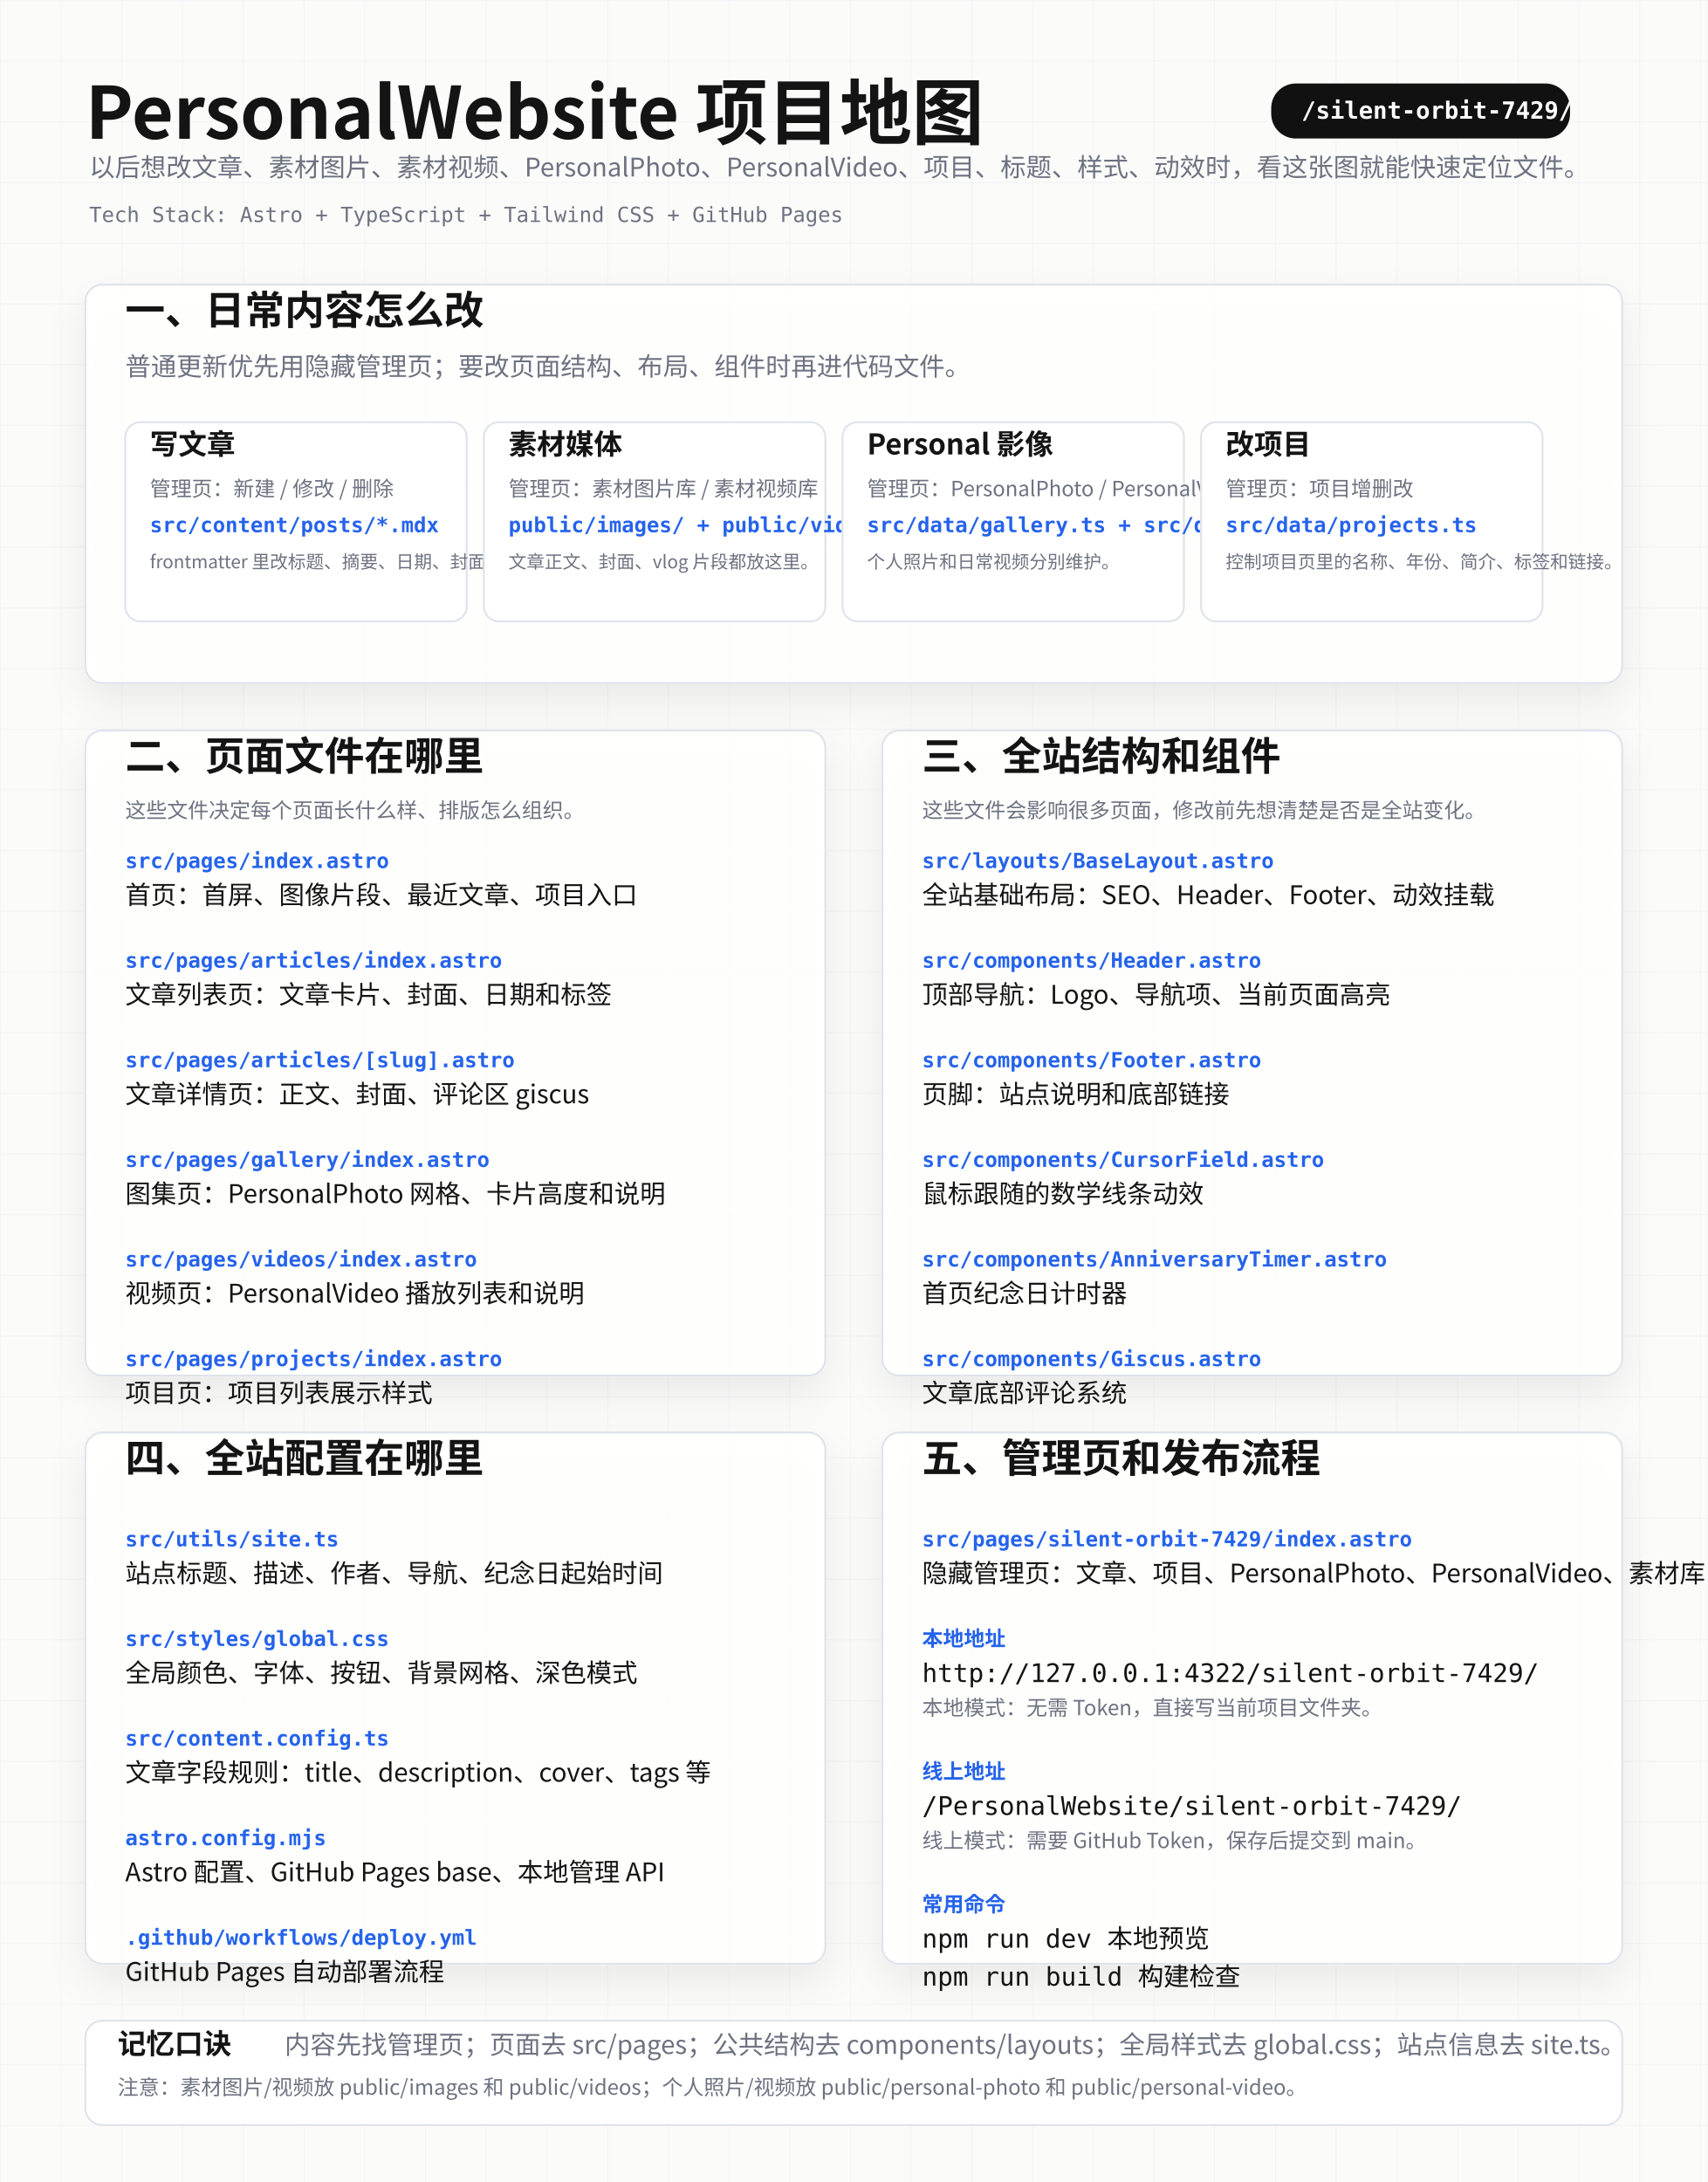
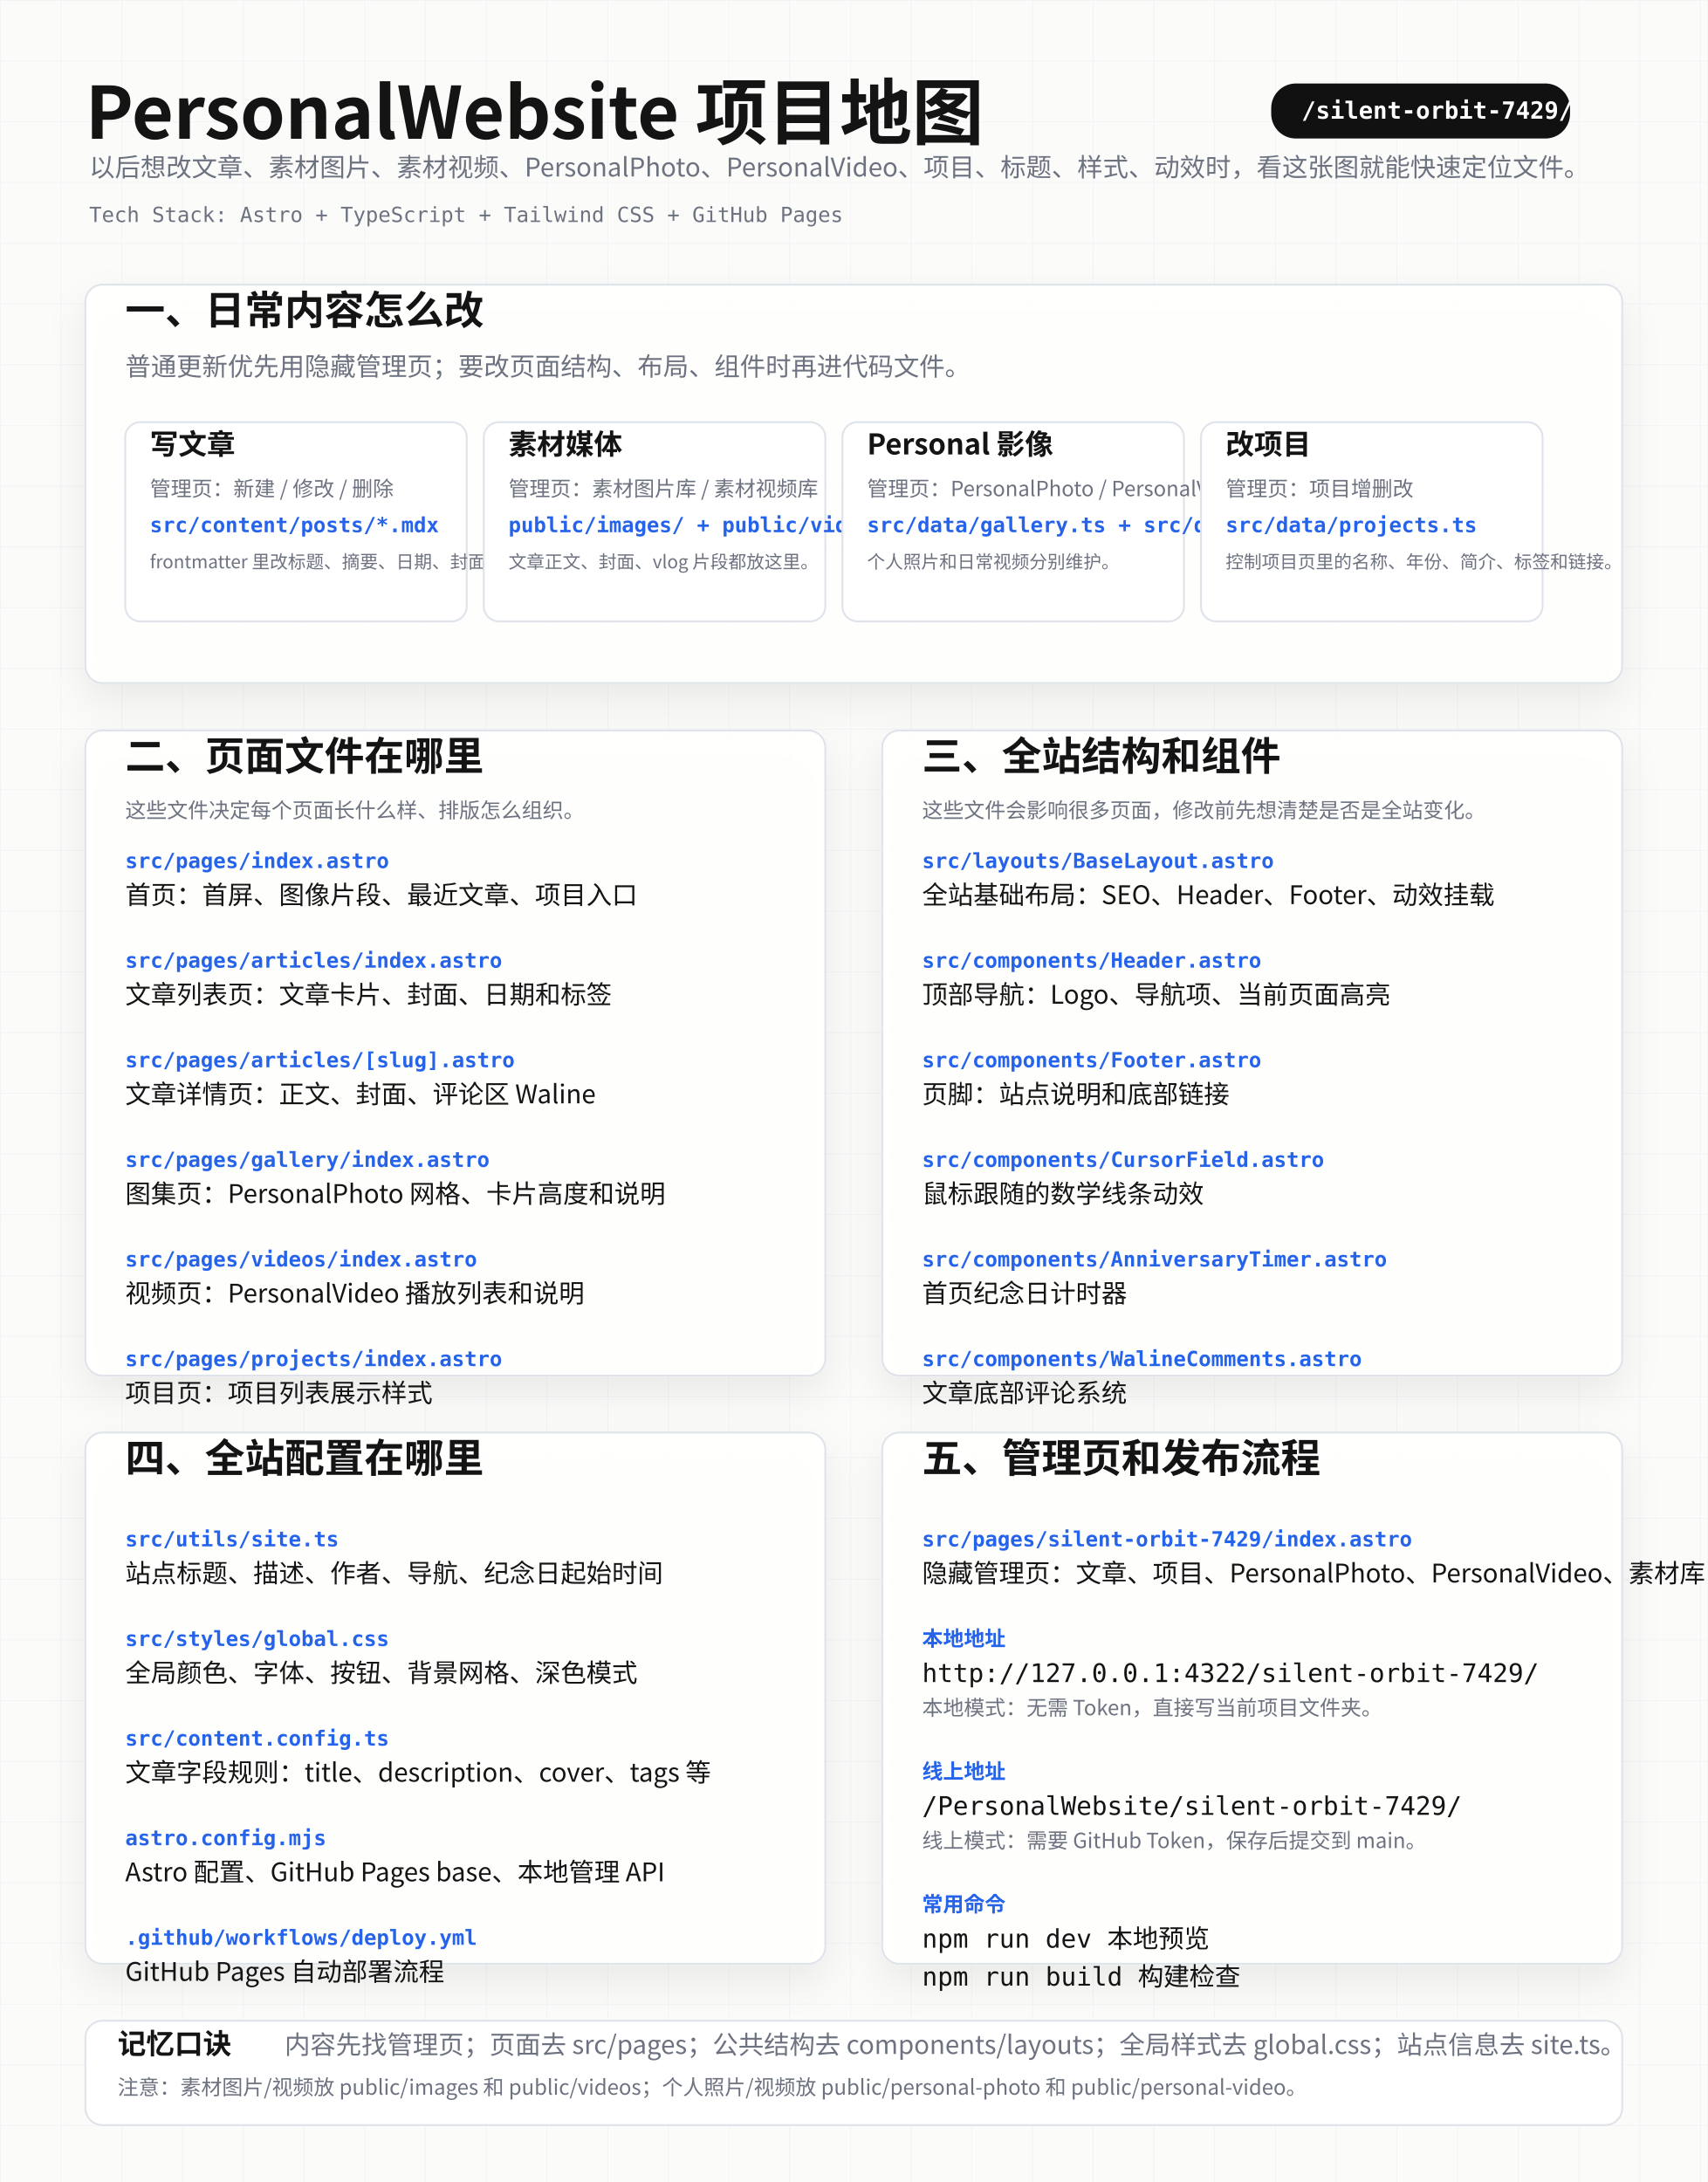
<svg xmlns="http://www.w3.org/2000/svg" width="1800" height="2300" viewBox="0 0 1800 2300" role="img" aria-labelledby="title desc">
  <defs>
    <pattern id="grid" width="64" height="64" patternUnits="userSpaceOnUse">
      <path d="M 64 0 L 0 0 0 64" fill="none" stroke="#e8ebf1" stroke-width="1" />
    </pattern>
    <filter id="shadow" x="-20%" y="-20%" width="140%" height="140%">
      <feDropShadow dx="0" dy="18" stdDeviation="20" flood-color="#111827" flood-opacity="0.08" />
    </filter>
    <style>
      .bg { fill: #fbfbfa; }
      .grid { fill: url(#grid); }
      .ink { fill: #141414; }
      .muted { fill: #6d7280; }
      .soft { fill: #f4f5f7; }
      .line { stroke: #dfe3ea; stroke-width: 2; }
      .blue { fill: #2563eb; }
      .green { fill: #0f8a5f; }
      .orange { fill: #d97706; }
      .red { fill: #dc2626; }
      .card { fill: rgba(255,255,255,0.88); stroke: #dfe3ea; stroke-width: 2; filter: url(#shadow); }
      .mini { fill: #fff; stroke: #dfe3ea; stroke-width: 2; }
      .tag { fill: #111; }
      .tagText { fill: #fff; font-size: 25px; font-weight: 700; }
      text { font-family: "PingFang SC", "Microsoft YaHei", "Noto Sans CJK SC", Arial, sans-serif; }
      .mono { font-family: "SFMono-Regular", "Menlo", "Consolas", monospace; }
      .h1 { font-size: 76px; font-weight: 800; letter-spacing: 0; }
      .h2 { font-size: 42px; font-weight: 800; }
      .h3 { font-size: 30px; font-weight: 800; }
      .body { font-size: 27px; font-weight: 500; }
      .small { font-size: 22px; font-weight: 500; }
      .tiny { font-size: 19px; font-weight: 500; }
      .path { font-size: 22px; font-weight: 700; fill: #2563eb; }
      .code { font-size: 22px; fill: #111; }
    </style>
  </defs>
  <rect class="bg" width="1800" height="2300" />
  <rect class="grid" width="1800" height="2300" opacity="0.82" />
  <g transform="translate(90 80)">
    <text class="h1 ink" x="0" y="0" dominant-baseline="hanging">PersonalWebsite 项目地图</text>
    <text class="body muted" x="4" y="106">以后想改文章、素材图片、素材视频、PersonalPhoto、PersonalVideo、项目、标题、样式、动效时，看这张图就能快速定位文件。</text>
    <text class="small muted mono" x="4" y="154">Tech Stack: Astro + TypeScript + Tailwind CSS + GitHub Pages</text>
    <rect class="tag" x="1250" y="8" rx="26" ry="26" width="315" height="58" />
    <text class="tagText mono" x="1282" y="38" dominant-baseline="middle">/silent-orbit-7429/</text>
  </g>
  <g transform="translate(90 300)">
    <rect class="card" x="0" y="0" width="1620" height="420" rx="18" />
    <text class="h2 ink" x="42" y="42">一、日常内容怎么改</text>
    <text class="body muted" x="42" y="96">普通更新优先用隐藏管理页；要改页面结构、布局、组件时再进代码文件。</text>
    <g transform="translate(42 145)">
      <rect class="mini" x="0" y="0" width="360" height="210" rx="16" />
      <text class="h3 ink" x="26" y="34">写文章</text>
      <text class="small muted" x="26" y="78">管理页：新建 / 修改 / 删除</text>
      <text class="path mono" x="26" y="116">src/content/posts/*.mdx</text>
      <text class="tiny muted" x="26" y="154">frontmatter 里改标题、摘要、日期、封面、标签。</text>
    </g>
    <g transform="translate(420 145)">
      <rect class="mini" x="0" y="0" width="360" height="210" rx="16" />
      <text class="h3 ink" x="26" y="34">素材媒体</text>
      <text class="small muted" x="26" y="78">管理页：素材图片库 / 素材视频库</text>
      <text class="path mono" x="26" y="116">public/images/ + public/videos/</text>
      <text class="tiny muted" x="26" y="154">文章正文、封面、vlog 片段都放这里。</text>
    </g>
    <g transform="translate(798 145)">
      <rect class="mini" x="0" y="0" width="360" height="210" rx="16" />
      <text class="h3 ink" x="26" y="34">Personal 影像</text>
      <text class="small muted" x="26" y="78">管理页：PersonalPhoto / PersonalVideo</text>
      <text class="path mono" x="26" y="116">src/data/gallery.ts + src/data/videos.ts</text>
      <text class="tiny muted" x="26" y="154">个人照片和日常视频分别维护。</text>
    </g>
    <g transform="translate(1176 145)">
      <rect class="mini" x="0" y="0" width="360" height="210" rx="16" />
      <text class="h3 ink" x="26" y="34">改项目</text>
      <text class="small muted" x="26" y="78">管理页：项目增删改</text>
      <text class="path mono" x="26" y="116">src/data/projects.ts</text>
      <text class="tiny muted" x="26" y="154">控制项目页里的名称、年份、简介、标签和链接。</text>
    </g>
  </g>
  <g transform="translate(90 770)">
    <rect class="card" x="0" y="0" width="780" height="680" rx="18" />
    <text class="h2 ink" x="42" y="42">二、页面文件在哪里</text>
    <text class="small muted" x="42" y="92">这些文件决定每个页面长什么样、排版怎么组织。</text>
    <g transform="translate(42 145)">
      <text class="path mono" x="0" y="0">src/pages/index.astro</text>
      <text class="body ink" x="0" y="38">首页：首屏、图像片段、最近文章、项目入口</text>
      <text class="path mono" x="0" y="105">src/pages/articles/index.astro</text>
      <text class="body ink" x="0" y="143">文章列表页：文章卡片、封面、日期和标签</text>
      <text class="path mono" x="0" y="210">src/pages/articles/[slug].astro</text>
-       <text class="body ink" x="0" y="248">文章详情页：正文、封面、评论区 giscus</text>
+       <text class="body ink" x="0" y="248">文章详情页：正文、封面、评论区 Waline</text>
      <text class="path mono" x="0" y="315">src/pages/gallery/index.astro</text>
      <text class="body ink" x="0" y="353">图集页：PersonalPhoto 网格、卡片高度和说明</text>
      <text class="path mono" x="0" y="420">src/pages/videos/index.astro</text>
      <text class="body ink" x="0" y="458">视频页：PersonalVideo 播放列表和说明</text>
      <text class="path mono" x="0" y="525">src/pages/projects/index.astro</text>
      <text class="body ink" x="0" y="563">项目页：项目列表展示样式</text>
    </g>
  </g>
  <g transform="translate(930 770)">
    <rect class="card" x="0" y="0" width="780" height="680" rx="18" />
    <text class="h2 ink" x="42" y="42">三、全站结构和组件</text>
    <text class="small muted" x="42" y="92">这些文件会影响很多页面，修改前先想清楚是否是全站变化。</text>
    <g transform="translate(42 145)">
      <text class="path mono" x="0" y="0">src/layouts/BaseLayout.astro</text>
      <text class="body ink" x="0" y="38">全站基础布局：SEO、Header、Footer、动效挂载</text>
      <text class="path mono" x="0" y="105">src/components/Header.astro</text>
      <text class="body ink" x="0" y="143">顶部导航：Logo、导航项、当前页面高亮</text>
      <text class="path mono" x="0" y="210">src/components/Footer.astro</text>
      <text class="body ink" x="0" y="248">页脚：站点说明和底部链接</text>
      <text class="path mono" x="0" y="315">src/components/CursorField.astro</text>
      <text class="body ink" x="0" y="353">鼠标跟随的数学线条动效</text>
      <text class="path mono" x="0" y="420">src/components/AnniversaryTimer.astro</text>
      <text class="body ink" x="0" y="458">首页纪念日计时器</text>
-       <text class="path mono" x="0" y="525">src/components/Giscus.astro</text>
+       <text class="path mono" x="0" y="525">src/components/WalineComments.astro</text>
      <text class="body ink" x="0" y="563">文章底部评论系统</text>
    </g>
  </g>
  <g transform="translate(90 1510)">
    <rect class="card" x="0" y="0" width="780" height="560" rx="18" />
    <text class="h2 ink" x="42" y="42">四、全站配置在哪里</text>
    <g transform="translate(42 120)">
      <text class="path mono" x="0" y="0">src/utils/site.ts</text>
      <text class="body ink" x="0" y="38">站点标题、描述、作者、导航、纪念日起始时间</text>
      <text class="path mono" x="0" y="105">src/styles/global.css</text>
      <text class="body ink" x="0" y="143">全局颜色、字体、按钮、背景网格、深色模式</text>
      <text class="path mono" x="0" y="210">src/content.config.ts</text>
      <text class="body ink" x="0" y="248">文章字段规则：title、description、cover、tags 等</text>
      <text class="path mono" x="0" y="315">astro.config.mjs</text>
      <text class="body ink" x="0" y="353">Astro 配置、GitHub Pages base、本地管理 API</text>
      <text class="path mono" x="0" y="420">.github/workflows/deploy.yml</text>
      <text class="body ink" x="0" y="458">GitHub Pages 自动部署流程</text>
    </g>
  </g>
  <g transform="translate(930 1510)">
    <rect class="card" x="0" y="0" width="780" height="560" rx="18" />
    <text class="h2 ink" x="42" y="42">五、管理页和发布流程</text>
    <g transform="translate(42 120)">
      <text class="path mono" x="0" y="0">src/pages/silent-orbit-7429/index.astro</text>
      <text class="body ink" x="0" y="38">隐藏管理页：文章、项目、PersonalPhoto、PersonalVideo、素材库 CRUD</text>
      <text class="path mono" x="0" y="105">本地地址</text>
      <text class="body ink mono" x="0" y="143">http://127.0.0.1:4322/silent-orbit-7429/</text>
      <text class="small muted" x="0" y="178">本地模式：无需 Token，直接写当前项目文件夹。</text>
      <text class="path mono" x="0" y="245">线上地址</text>
      <text class="body ink mono" x="0" y="283">/PersonalWebsite/silent-orbit-7429/</text>
      <text class="small muted" x="0" y="318">线上模式：需要 GitHub Token，保存后提交到 main。</text>
      <text class="path mono" x="0" y="385">常用命令</text>
      <text class="body ink mono" x="0" y="423">npm run dev      本地预览</text>
      <text class="body ink mono" x="0" y="463">npm run build    构建检查</text>
    </g>
  </g>
  <g transform="translate(90 2130)">
    <rect class="mini" x="0" y="0" width="1620" height="110" rx="18" />
    <text class="h3 ink" x="34" y="35">记忆口诀</text>
    <text class="body muted" x="210" y="35">内容先找管理页；页面去 src/pages；公共结构去 components/layouts；全局样式去 global.css；站点信息去 site.ts。</text>
    <text class="small muted" x="34" y="78">注意：素材图片/视频放 public/images 和 public/videos；个人照片/视频放 public/personal-photo 和 public/personal-video。</text>
  </g>
</svg>
